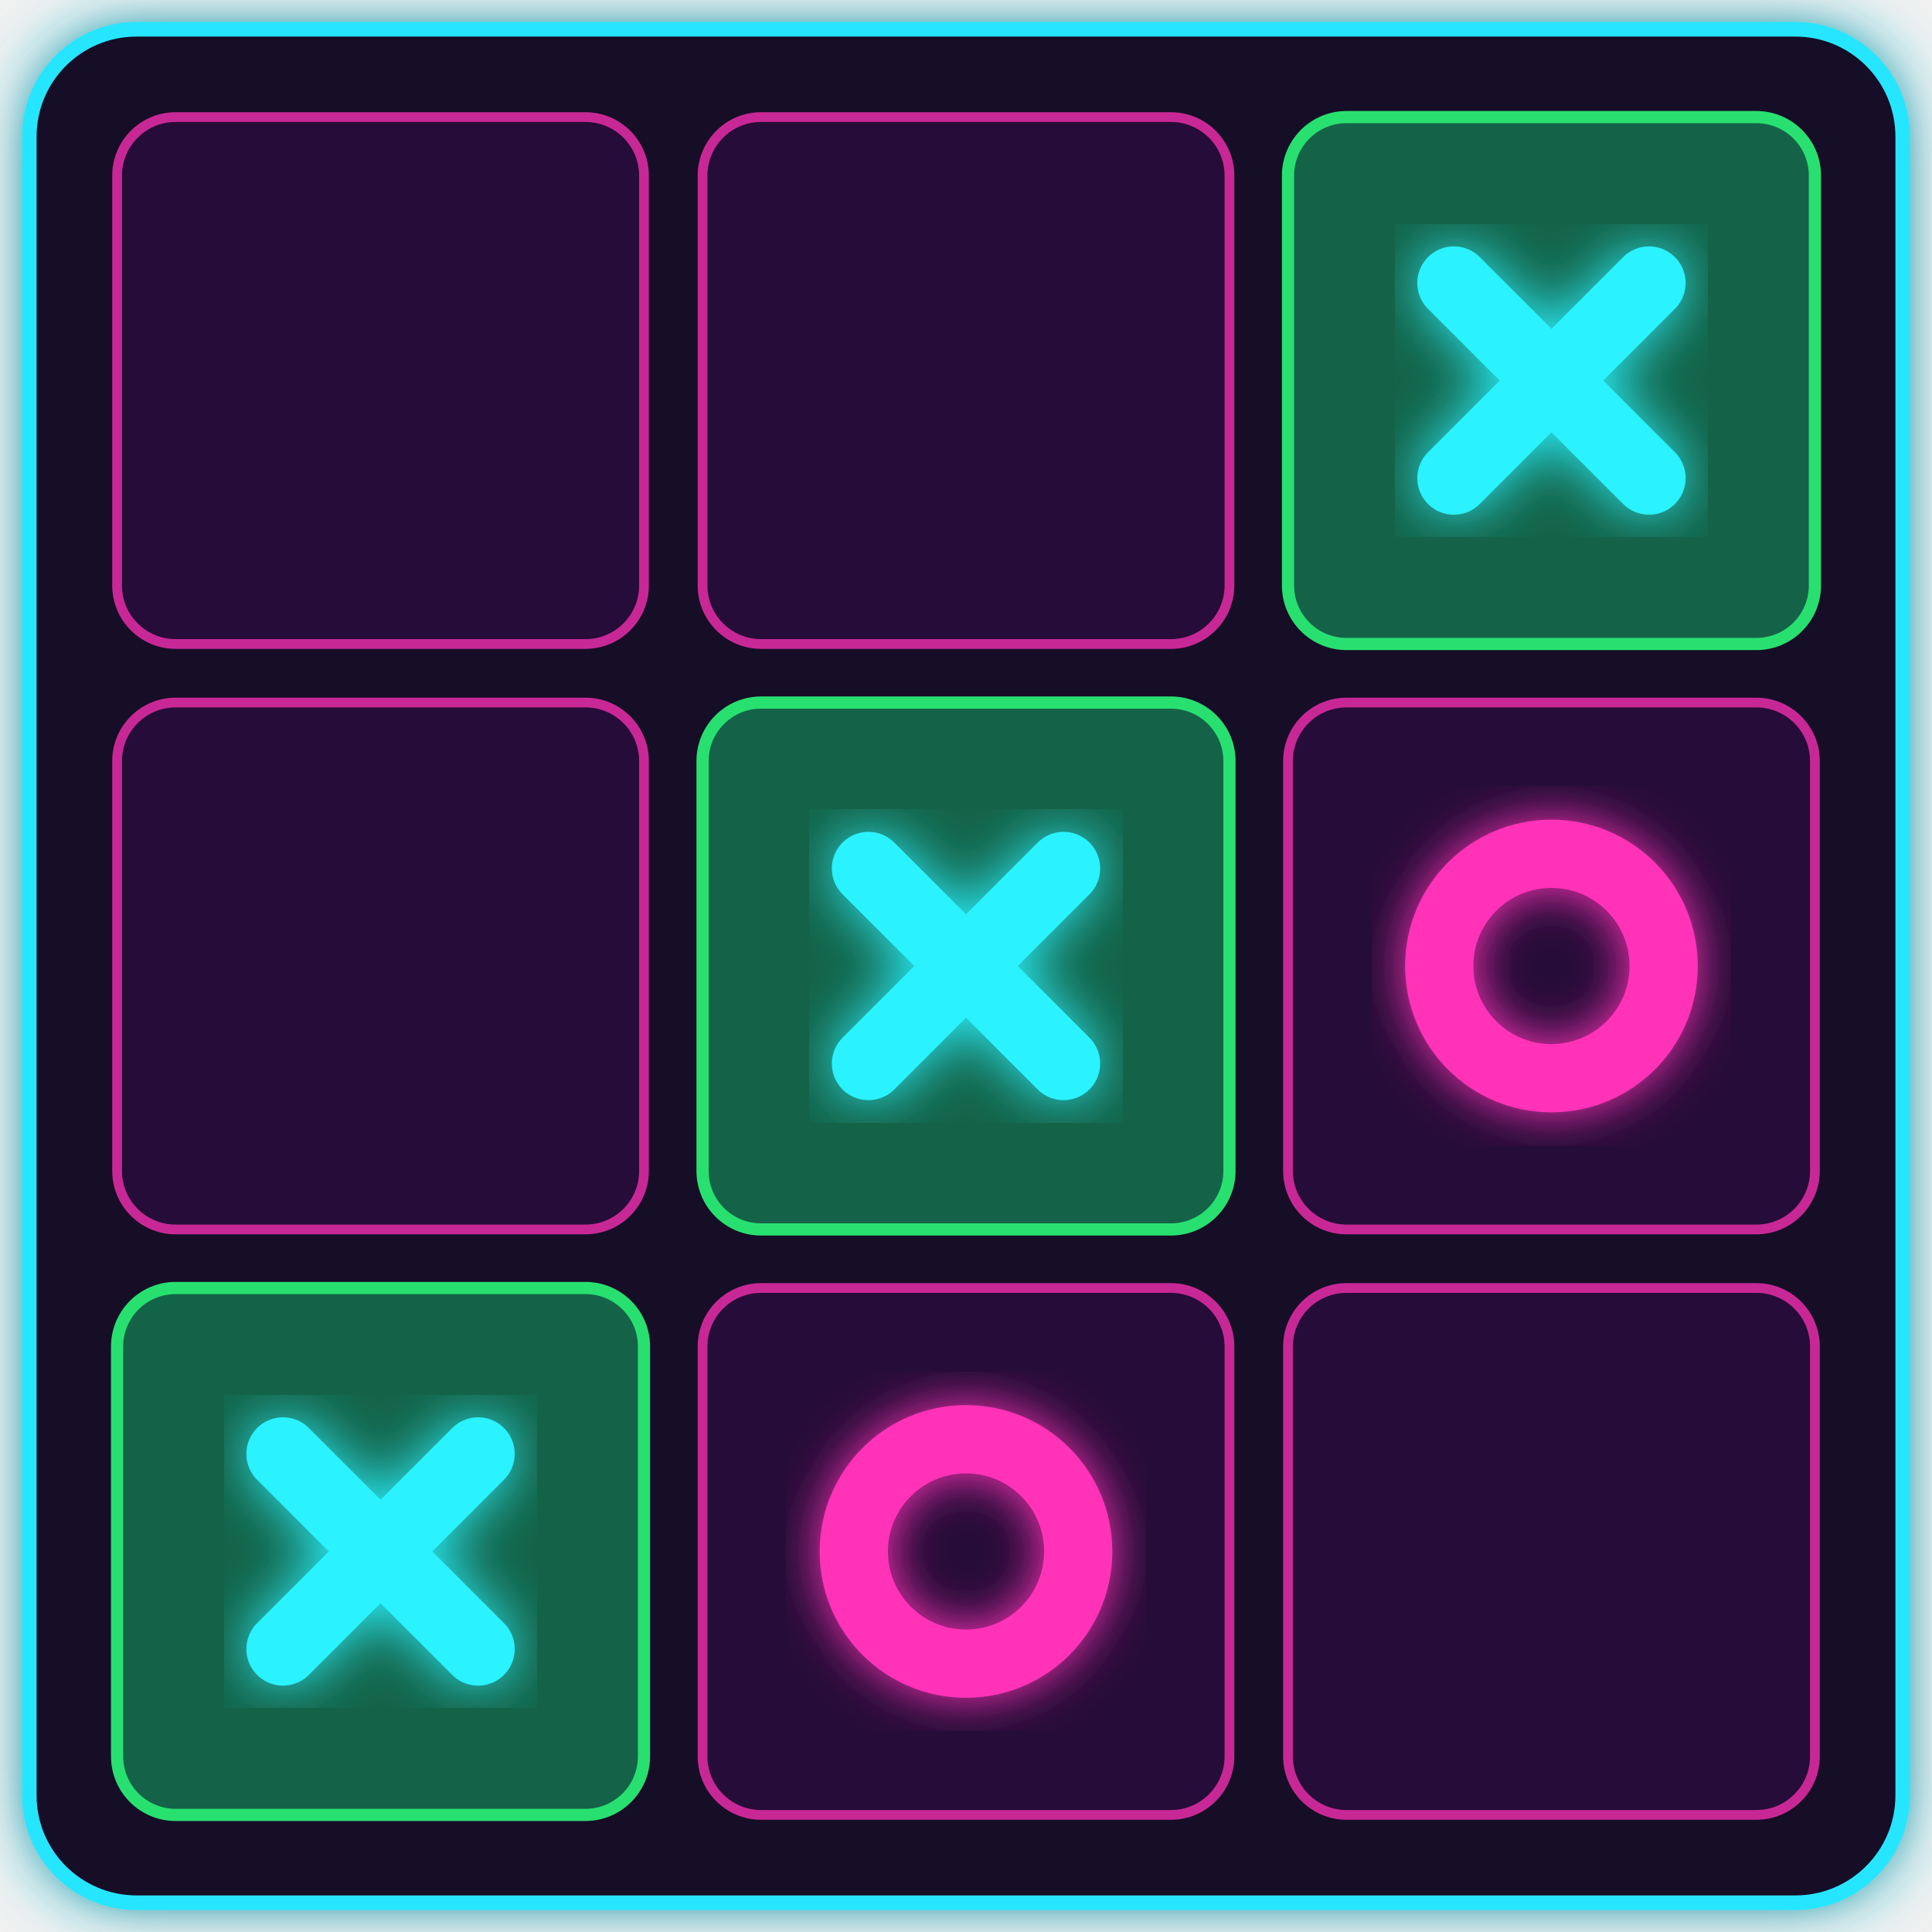
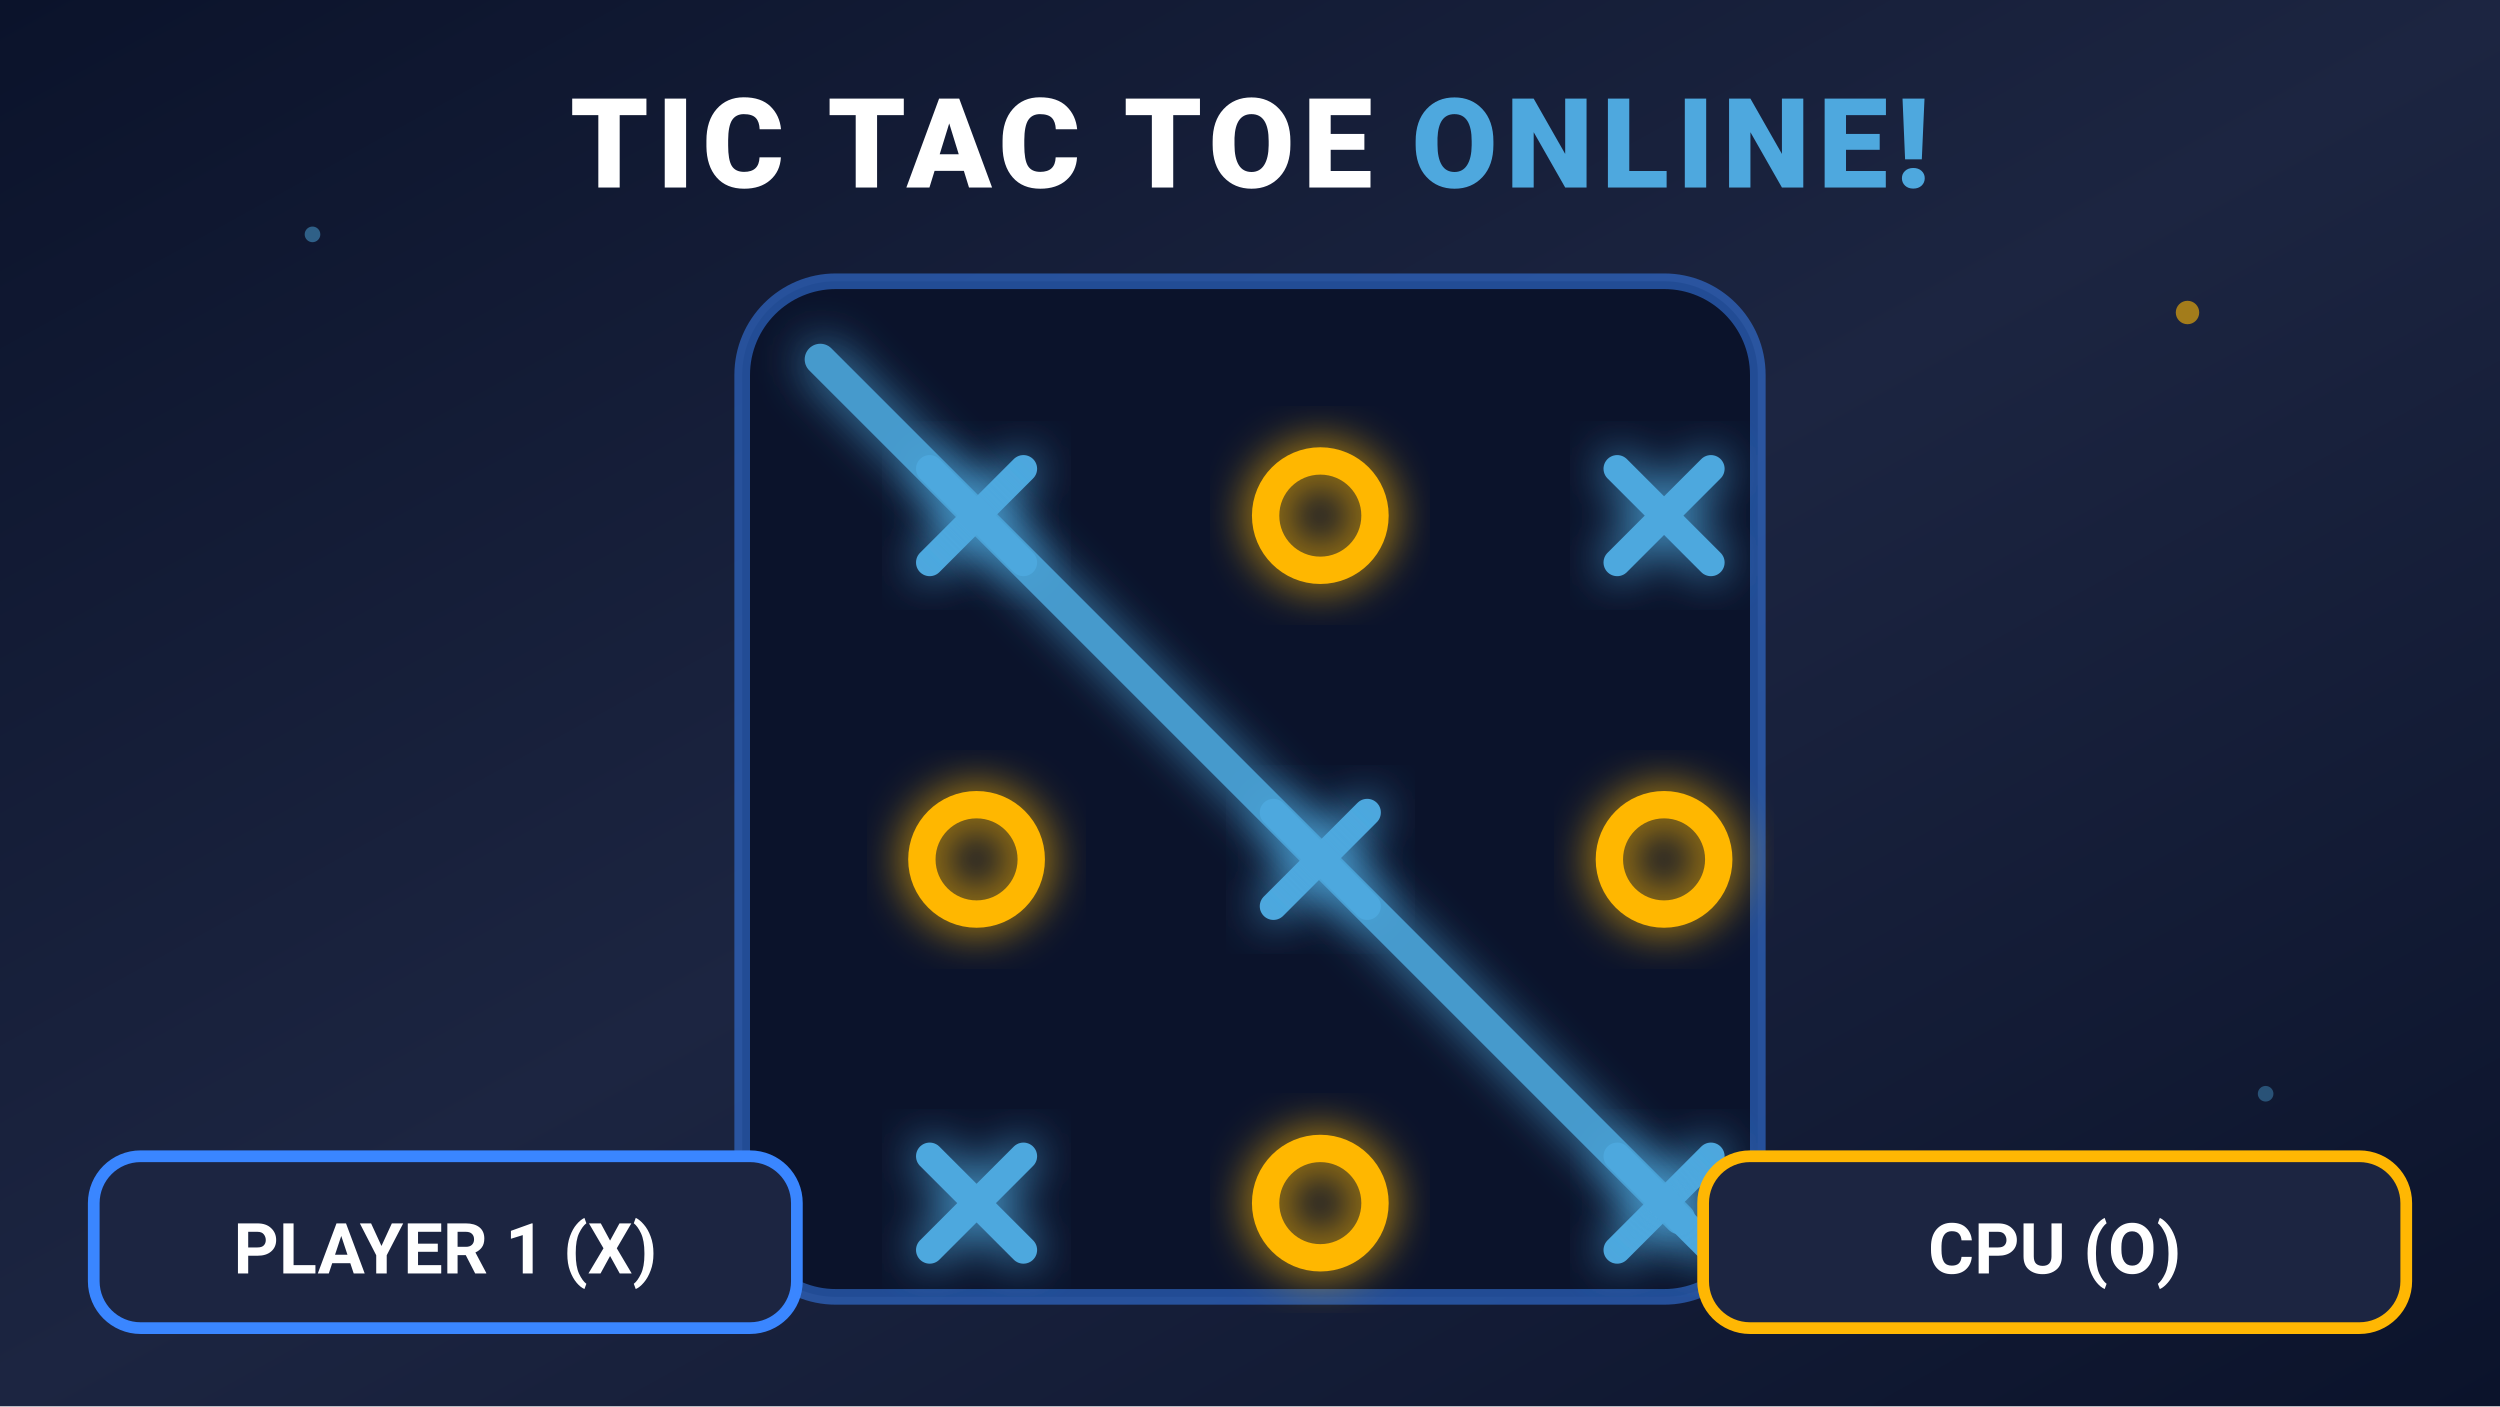
- <svg xmlns="http://www.w3.org/2000/svg" viewBox="442 132 396 396" width="396" height="396">
+ <svg xmlns="http://www.w3.org/2000/svg" viewBox="0 0 320 180" width="100%" height="100%">
  <defs>
-     <filter id="cyan-glow" x="-30%" y="-30%" width="160%" height="160%">
-       <feGaussianBlur stdDeviation="6" result="blur" />
+     <linearGradient id="bgGradient" x1="0%" y1="0%`" x2="100%" y2="100%">
+       <stop offset="0%" stop-color="#0B132B" />
+       <stop offset="50%" stop-color="#1C2541" />
+       <stop offset="100%" stop-color="#0B132B" />
+     </linearGradient>
+     <filter id="cyanGlow" x="-50%" y="-50%" width="200%" height="200%">
+       <feGaussianBlur stdDeviation="3" result="blur" />
      <feMerge>
        <feMergeNode in="blur" />
        <feMergeNode in="SourceGraphic" />
      </feMerge>
    </filter>
-     <filter id="pink-glow" x="-30%" y="-30%" width="160%" height="160%">
-       <feGaussianBlur stdDeviation="5" result="blur" />
+     <filter id="orangeGlow" x="-50%" y="-50%" width="200%" height="200%">
+       <feGaussianBlur stdDeviation="3" result="blur" />
      <feMerge>
        <feMergeNode in="blur" />
        <feMergeNode in="SourceGraphic" />
      </feMerge>
    </filter>
+     <linearGradient id="gridGrad" x1="0%" y1="0%" x2="0%" y2="100%">
+       <stop offset="0%" stop-color="#3A86FF" stop-opacity="0.8" />
+       <stop offset="100%" stop-color="#4EA8DE" stop-opacity="0.8" />
+     </linearGradient>
  </defs>
-   <g transform="translate(448, 138)">
-     <rect x="0" y="0" width="384" height="384" rx="22" fill="#190826" stroke="#26e6ff" stroke-width="3" filter="url(#cyan-glow)" />
-     <rect x="18" y="18" width="108" height="108" rx="12" fill="#260c38" stroke="#c82896" stroke-width="2" />
-     <rect x="138" y="18" width="108" height="108" rx="12" fill="#260c38" stroke="#c82896" stroke-width="2" />
-     <g transform="translate(258, 18)">
-       <rect x="0" y="0" width="108" height="108" rx="12" fill="#146348" stroke="#28e070" stroke-width="2.5" />
-       <g stroke="#29f2ff" stroke-width="15" stroke-linecap="round" filter="url(#cyan-glow)">
-         <line x1="34" y1="34" x2="74" y2="74" />
-         <line x1="74" y1="34" x2="34" y2="74" />
-       </g>
+   <rect width="320" height="180" fill="url(#bgGradient)" />
+   <circle cx="40" cy="30" r="1" fill="#4EA8DE" opacity="0.5" />
+   <circle cx="280" cy="40" r="1.5" fill="#FFB703" opacity="0.6" />
+   <circle cx="290" cy="140" r="1" fill="#4EA8DE" opacity="0.4" />
+   <circle cx="30" cy="150" r="1.5" fill="#FFB703" opacity="0.5" />
+   <text x="160" y="24" font-family="'Segoe UI', Roboto, Helvetica, sans-serif" font-weight="900" font-size="16" fill="#FFFFFF" text-anchor="middle" letter-spacing="1">TIC TAC TOE <tspan fill="#4EA8DE">ONLINE!</tspan>
+   </text>
+   <g transform="translate(95, 36)">
+     <rect x="0" y="0" width="130" height="130" rx="12" fill="#0B132B" stroke="#3A86FF" stroke-width="2" stroke-opacity="0.5" />
+     <line x1="43.3" y1="12" x2="43.3" y2="118" stroke="url(#gridGrad)" stroke-width="3" stroke-linecap="round" />
+     <line x1="86.6" y1="12" x2="86.6" y2="118" stroke="url(#gridGrad)" stroke-width="3" stroke-linecap="round" />
+     <line x1="12" y1="43.3" x2="118" y2="43.3" stroke="url(#gridGrad)" stroke-width="3" stroke-linecap="round" />
+     <line x1="12" y1="86.6" x2="118" y2="86.6" stroke="url(#gridGrad)" stroke-width="3" stroke-linecap="round" />
+     <g transform="translate(21, 21)" filter="url(#cyanGlow)">
+       <line x1="3" y1="3" x2="15" y2="15" stroke="#4EA8DE" stroke-width="3.5" stroke-linecap="round" />
+       <line x1="15" y1="3" x2="3" y2="15" stroke="#4EA8DE" stroke-width="3.5" stroke-linecap="round" />
    </g>
-     <rect x="18" y="138" width="108" height="108" rx="12" fill="#260c38" stroke="#c82896" stroke-width="2" />
-     <g transform="translate(138, 138)">
-       <rect x="0" y="0" width="108" height="108" rx="12" fill="#146348" stroke="#28e070" stroke-width="2.5" />
-       <g stroke="#29f2ff" stroke-width="15" stroke-linecap="round" filter="url(#cyan-glow)">
-         <line x1="34" y1="34" x2="74" y2="74" />
-         <line x1="74" y1="34" x2="34" y2="74" />
-       </g>
+     <g transform="translate(65, 21)" filter="url(#orangeGlow)">
+       <circle cx="9" cy="9" r="7" fill="none" stroke="#FFB703" stroke-width="3.5" />
    </g>
-     <g transform="translate(258, 138)">
-       <rect x="0" y="0" width="108" height="108" rx="12" fill="#260c38" stroke="#c82896" stroke-width="2" />
-       <circle cx="54" cy="54" r="23" fill="none" stroke="#ff33b8" stroke-width="14" filter="url(#pink-glow)" />
+     <g transform="translate(109, 21)" filter="url(#cyanGlow)">
+       <line x1="3" y1="3" x2="15" y2="15" stroke="#4EA8DE" stroke-width="3.5" stroke-linecap="round" />
+       <line x1="15" y1="3" x2="3" y2="15" stroke="#4EA8DE" stroke-width="3.5" stroke-linecap="round" />
    </g>
-     <g transform="translate(18, 258)">
-       <rect x="0" y="0" width="108" height="108" rx="12" fill="#146348" stroke="#28e070" stroke-width="2.5" />
-       <g stroke="#29f2ff" stroke-width="15" stroke-linecap="round" filter="url(#cyan-glow)">
-         <line x1="34" y1="34" x2="74" y2="74" />
-         <line x1="74" y1="34" x2="34" y2="74" />
-       </g>
+     <g transform="translate(21, 65)" filter="url(#orangeGlow)">
+       <circle cx="9" cy="9" r="7" fill="none" stroke="#FFB703" stroke-width="3.5" />
    </g>
-     <g transform="translate(138, 258)">
-       <rect x="0" y="0" width="108" height="108" rx="12" fill="#260c38" stroke="#c82896" stroke-width="2" />
-       <circle cx="54" cy="54" r="23" fill="none" stroke="#ff33b8" stroke-width="14" filter="url(#pink-glow)" />
+     <g transform="translate(65, 65)" filter="url(#cyanGlow)">
+       <line x1="3" y1="3" x2="15" y2="15" stroke="#4EA8DE" stroke-width="3.5" stroke-linecap="round" />
+       <line x1="15" y1="3" x2="3" y2="15" stroke="#4EA8DE" stroke-width="3.5" stroke-linecap="round" />
    </g>
-     <rect x="258" y="258" width="108" height="108" rx="12" fill="#260c38" stroke="#c82896" stroke-width="2" />
+     <g transform="translate(109, 65)" filter="url(#orangeGlow)">
+       <circle cx="9" cy="9" r="7" fill="none" stroke="#FFB703" stroke-width="3.5" />
+     </g>
+     <g transform="translate(21, 109)" filter="url(#cyanGlow)">
+       <line x1="3" y1="3" x2="15" y2="15" stroke="#4EA8DE" stroke-width="3.5" stroke-linecap="round" />
+       <line x1="15" y1="3" x2="3" y2="15" stroke="#4EA8DE" stroke-width="3.5" stroke-linecap="round" />
+     </g>
+     <g transform="translate(65, 109)" filter="url(#orangeGlow)">
+       <circle cx="9" cy="9" r="7" fill="none" stroke="#FFB703" stroke-width="3.5" />
+     </g>
+     <g transform="translate(109, 109)" filter="url(#cyanGlow)">
+       <line x1="3" y1="3" x2="15" y2="15" stroke="#4EA8DE" stroke-width="3.5" stroke-linecap="round" />
+       <line x1="15" y1="3" x2="3" y2="15" stroke="#4EA8DE" stroke-width="3.5" stroke-linecap="round" />
+     </g>
+     <line x1="10" y1="10" x2="120" y2="120" stroke="#4EA8DE" stroke-width="4" stroke-linecap="round" filter="url(#cyanGlow)" opacity="0.9" />
+   </g>
+   <g transform="translate(12, 148)">
+     <rect width="90" height="22" rx="6" fill="#1C2541" stroke="#3A86FF" stroke-width="1.5" />
+     <text x="45" y="15" font-family="'Segoe UI', Roboto, sans-serif" font-weight="700" font-size="9" fill="#FFFFFF" text-anchor="middle">PLAYER 1 (X)</text>
+   </g>
+   <g transform="translate(218, 148)">
+     <rect width="90" height="22" rx="6" fill="#1C2541" stroke="#FFB703" stroke-width="1.5" />
+     <text x="45" y="15" font-family="'Segoe UI', Roboto, sans-serif" font-weight="700" font-size="9" fill="#FFFFFF" text-anchor="middle">CPU (O)</text>
  </g>
</svg>
